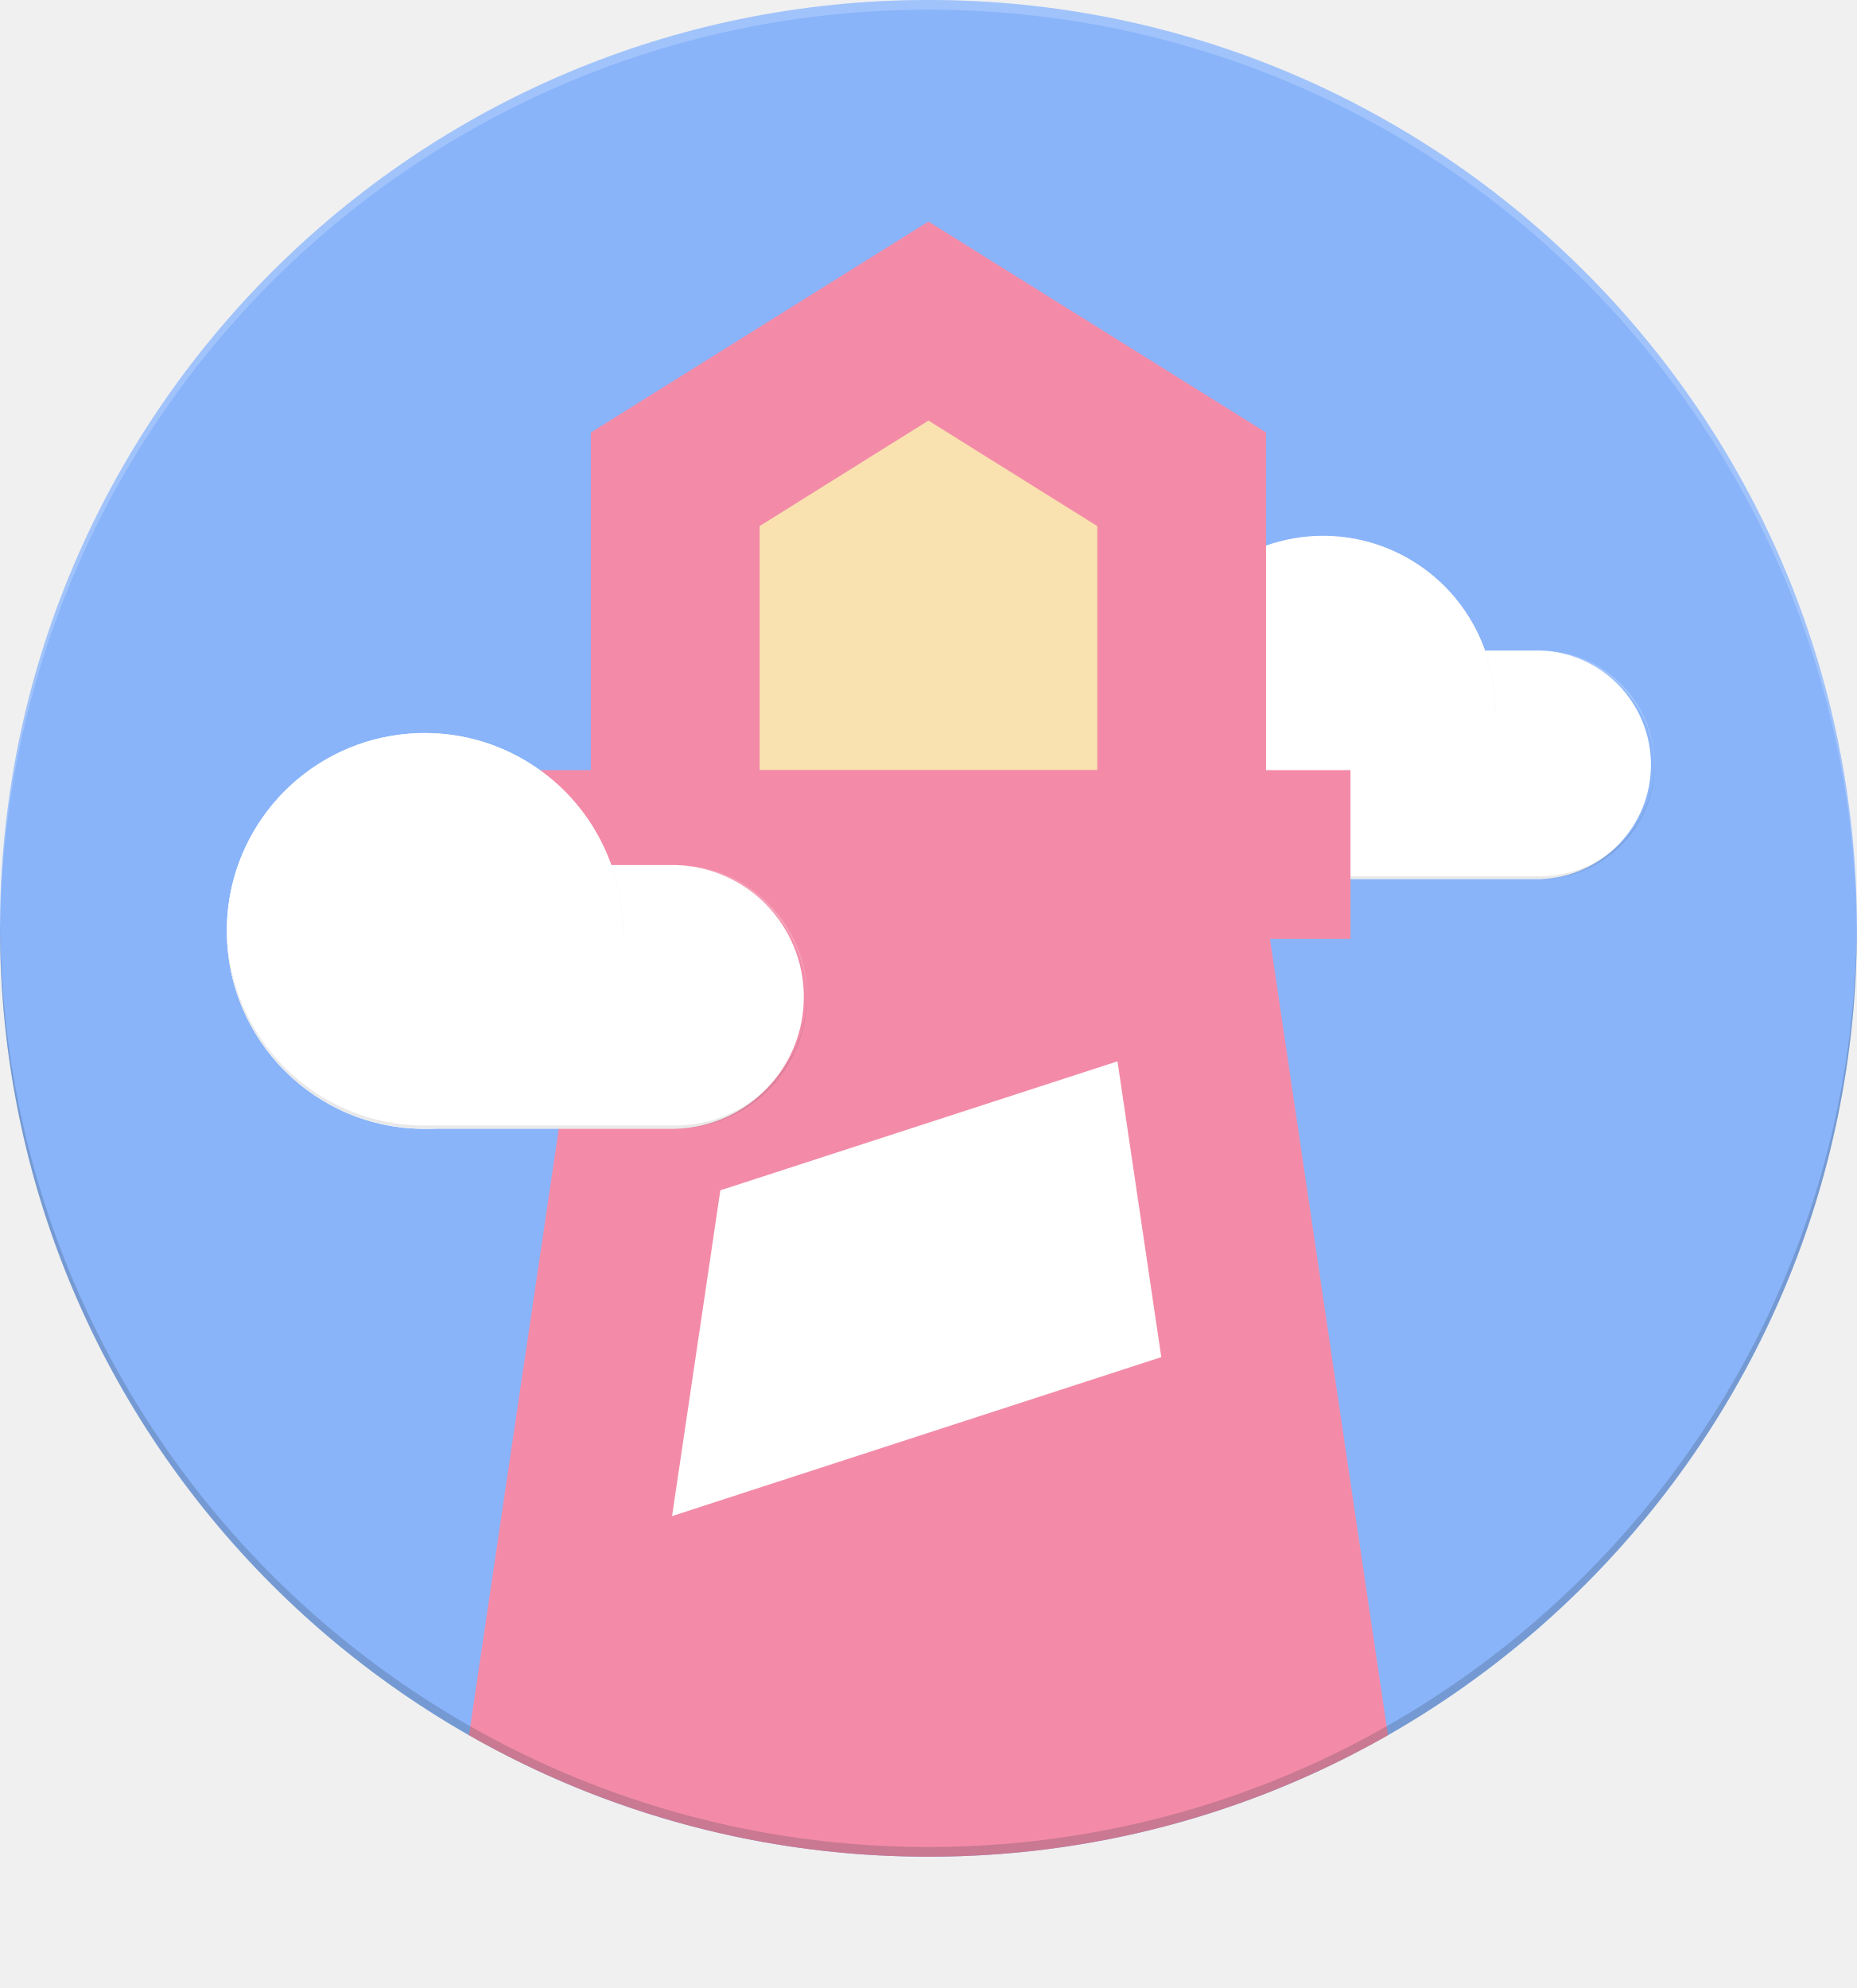
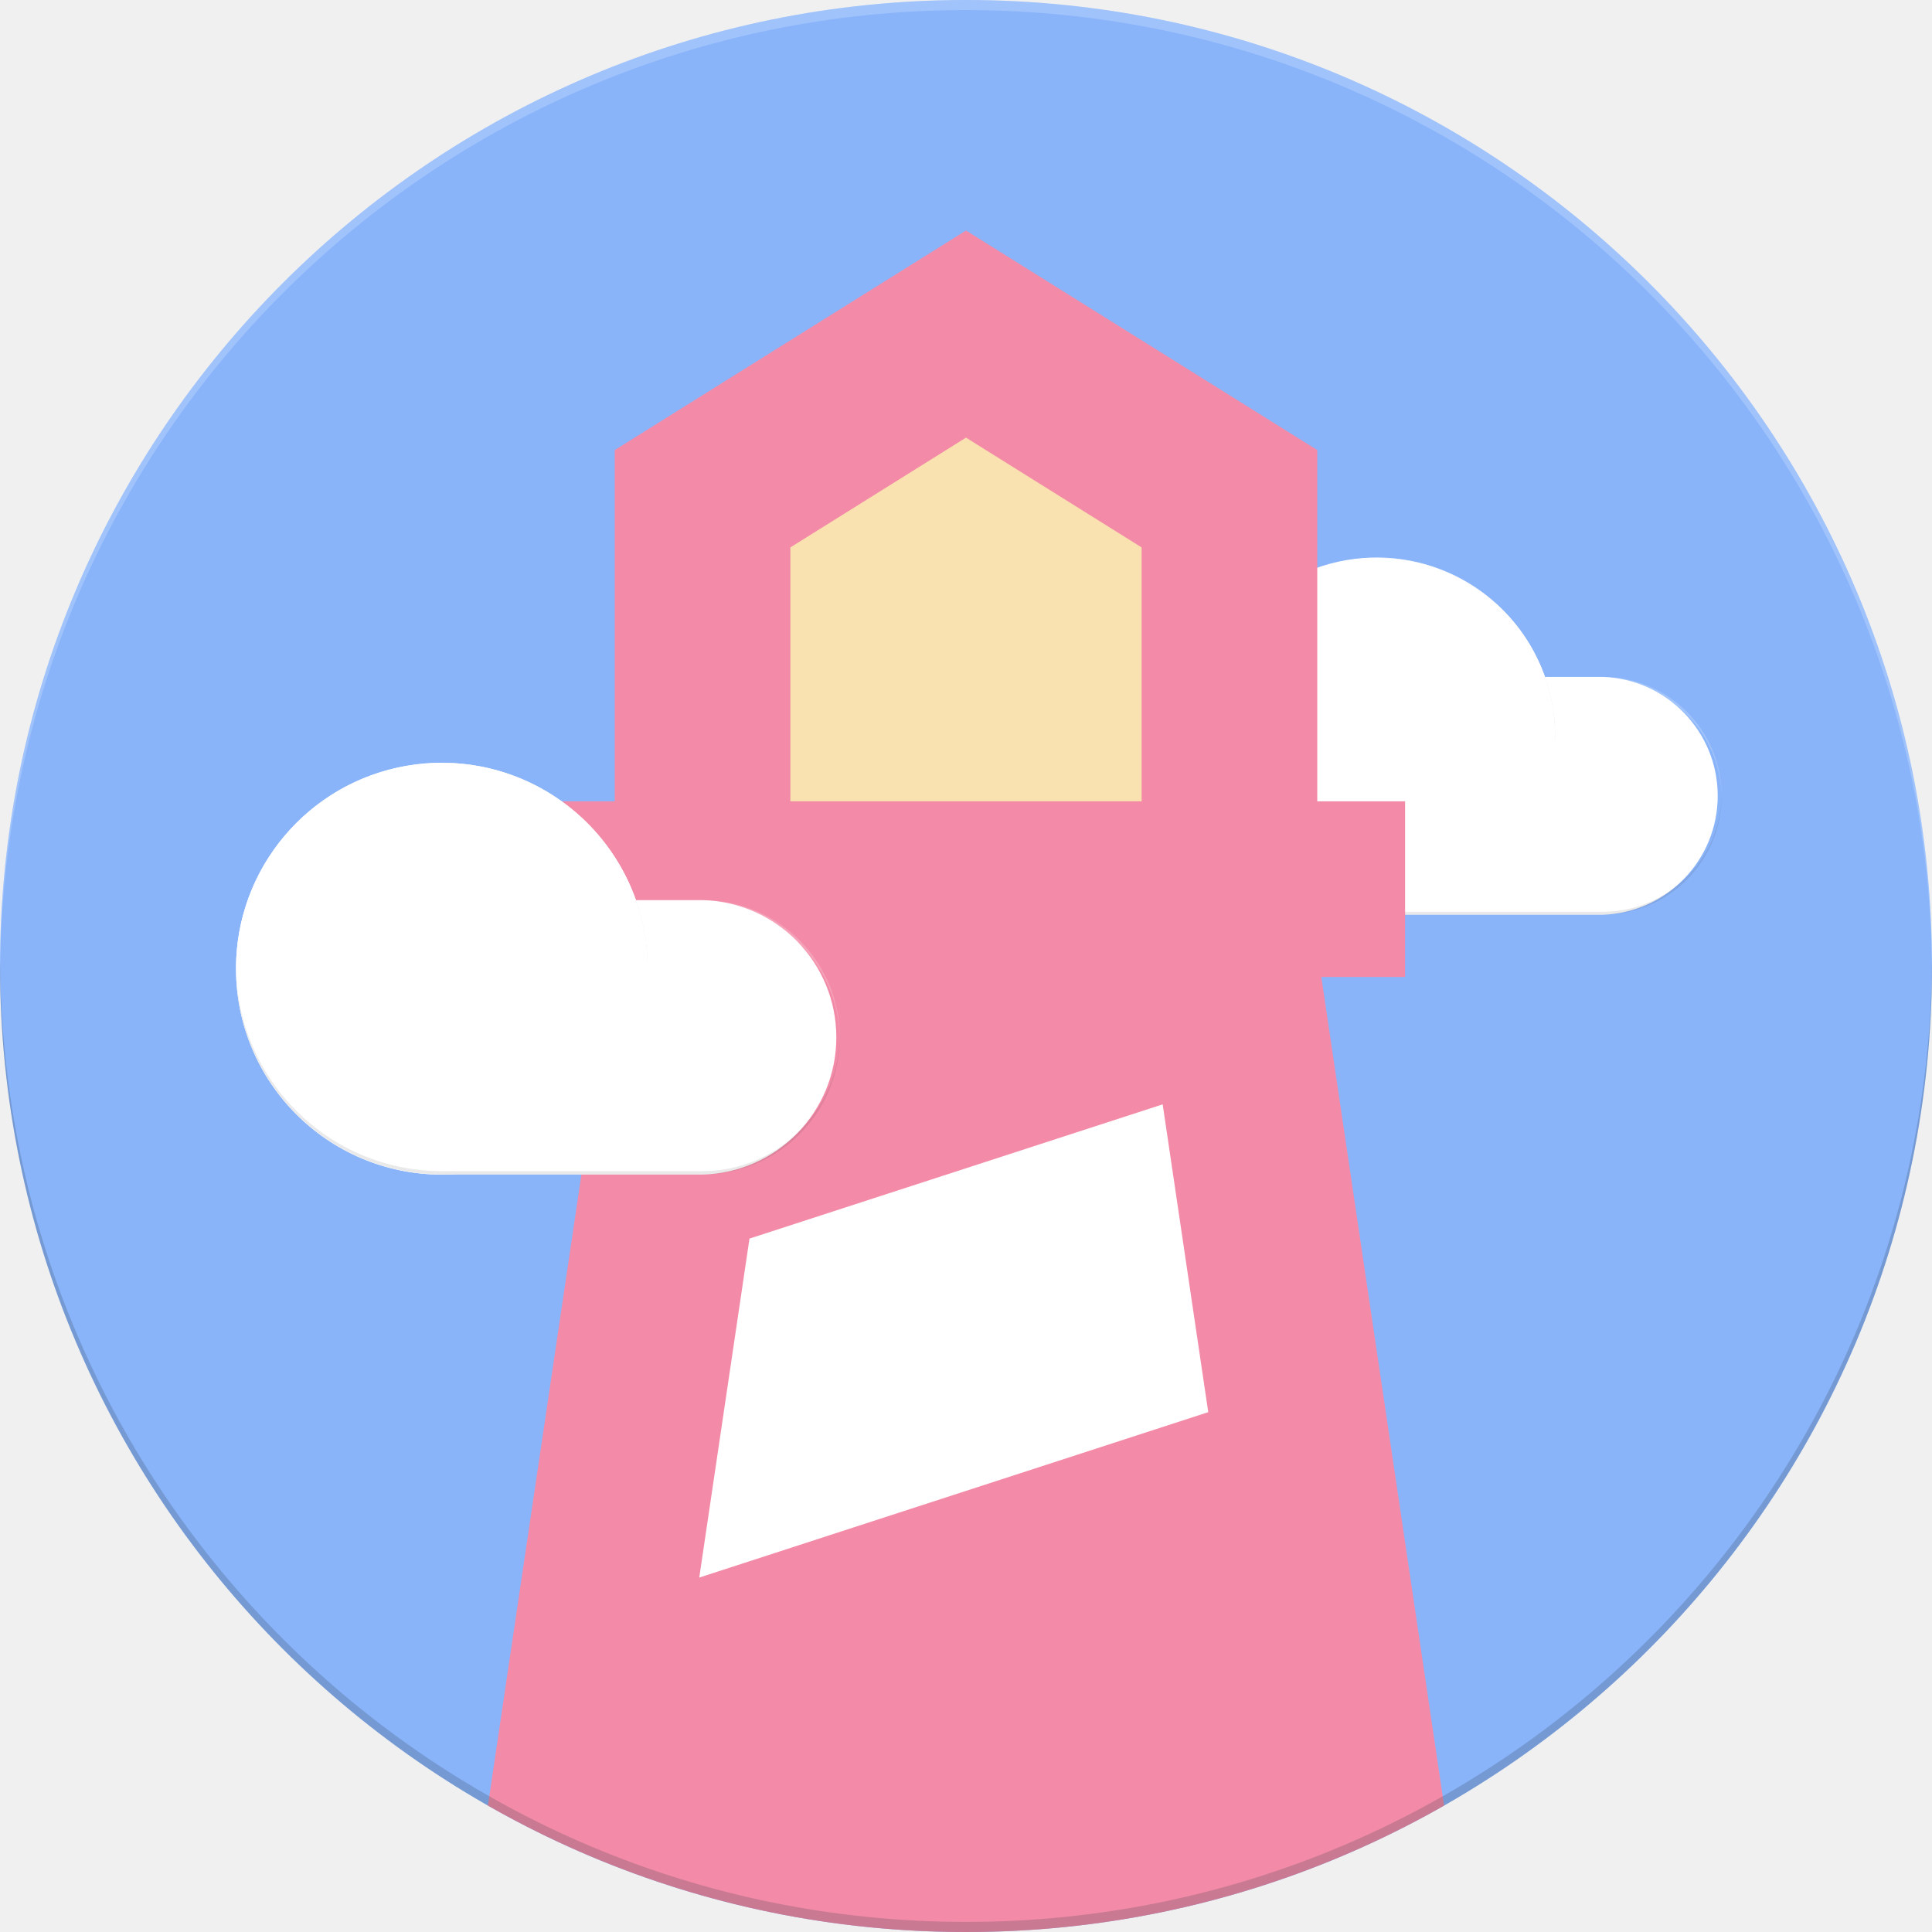
- <svg xmlns="http://www.w3.org/2000/svg" viewBox="0 0 512 548.207">
+ <svg xmlns="http://www.w3.org/2000/svg" viewBox="0 0 512 512">
  <g fill="none" fill-rule="evenodd">
    <circle cx="256" cy="256" r="256" fill="#89b4fa" fill-rule="nonzero" />
    <path d="M311.273 116.364h151.272v151.272H311.273z" />
    <path fill="#fff" fill-rule="nonzero" d="M424.727 179.386h-15.313c-7.62-21.77-29.847-34.855-52.58-30.955s-39.326 23.646-39.254 46.71c.006 26.11 21.17 47.273 47.278 47.28h59.87c16.998-.566 30.485-14.51 30.485-31.518s-13.487-30.951-30.486-31.517" />
    <path fill="#fff" fill-opacity=".2" fill-rule="nonzero" d="M456.25 211.293v-.384c-.006-17.407-14.116-31.516-31.523-31.523h-15.755v.791h15.755c17.248-.001 31.294 13.859 31.523 31.104z" />
    <g fill-rule="nonzero">
      <path fill="#e1e1e1" d="m364.858 147.887 25.554 80.71c8.54-8.577 21.713-20.4 21.713-33.444-.006-26.108-21.17-47.272-47.278-47.278z" />
      <circle cx="364.858" cy="195.153" r="47.279" fill="#fff" />
      <path fill="#fff" fill-opacity=".2" d="M364.858 148.666c25.955.012 47.05 20.94 47.267 46.895v-.384c.01-26.108-21.147-47.28-47.255-47.29s-47.28 21.147-47.29 47.255v.384c.236-25.945 21.332-46.855 47.278-46.86" />
      <path fill="#212121" fill-opacity=".1" d="M424.727 241.63h-59.88c-25.955-.013-47.05-20.942-47.267-46.895v.384c.012 26.104 21.174 47.26 47.278 47.266h59.87c17.402-.006 31.51-14.108 31.522-31.51v-.385c-.216 17.257-14.265 31.134-31.523 31.14" />
      <path fill="#f9e2af" d="M186.182 107.636H320V224H186.182z" />
      <path fill="#fff" d="M171.636 285.09h160v160h-160z" />
      <g fill="#f38ba8">
        <path d="M349.09 212.364h23.274v46.545H139.636v-46.545h23.273v-93.091L256 61.09l93.09 58.182zm-46.545 0V145.07L256 115.98l-46.545 29.09v67.294z" />
        <path d="m129.303 478.499 39.424-266.135h174.546l39.424 266.135A254.84 254.84 0 0 1 256 512a254.84 254.84 0 0 1-126.697-33.501M308.12 292.666 198.621 328.24l-13.311 89.83 134.889-43.834z" />
      </g>
    </g>
    <path d="M55.273 165.818h174.545v174.546H55.273z" />
    <g fill-rule="nonzero">
      <path fill="#fff" d="M186.182 238.545h-17.676c-8.83-25.075-34.455-40.129-60.657-35.632-26.202 4.498-45.341 27.235-45.304 53.82.02 30.118 24.434 54.527 54.552 54.54h69.085c19.725-.5 35.455-16.633 35.455-36.364s-15.73-35.865-35.455-36.364" />
      <path fill="#fff" fill-opacity=".2" d="M222.545 275.34v-.43c0-20.074-16.29-36.365-36.363-36.365h-18.188v.908h18.188c19.895.005 36.096 15.993 36.363 35.887" />
      <path fill="#e1e1e1" d="m117.097 202.182 29.475 93.114c9.856-9.89 25.053-23.529 25.053-38.586-.02-30.114-24.426-54.52-54.54-54.54z" />
      <circle cx="117.097" cy="256.733" r="54.551" fill="#fff" />
      <path fill="#fff" fill-opacity=".2" d="M117.097 203.09c29.946.018 54.284 24.163 54.54 54.109v-.431a54.545 54.545 0 1 0-109.092-.035v.43c.269-29.938 24.612-54.068 54.552-54.074z" />
      <path fill="#212121" fill-opacity=".1" d="M186.182 310.365h-69.097c-29.946-.018-54.284-24.164-54.54-54.109v.43c.013 30.123 24.43 54.539 54.552 54.552h69.085c20.073 0 36.363-16.291 36.363-36.364v-.442c-.242 19.912-16.45 35.928-36.363 35.933" />
      <path fill="#fff" fill-opacity=".2" d="M256 2.676c140.94 0 255.244 113.885 255.977 254.662L512 256C512 114.618 397.382 0 256 0S0 114.618 0 256c0 .442.035.873.035 1.338C.756 116.573 115.037 2.676 256 2.676" />
      <path fill="#263238" fill-opacity=".2" d="M511.977 254.662C511.232 395.439 396.94 509.324 256 509.324 115.049 509.324.756 395.427.035 254.662c0 .465-.035.896-.035 1.338 0 141.382 114.618 256 256 256s256-114.618 256-256z" />
    </g>
  </g>
</svg>
